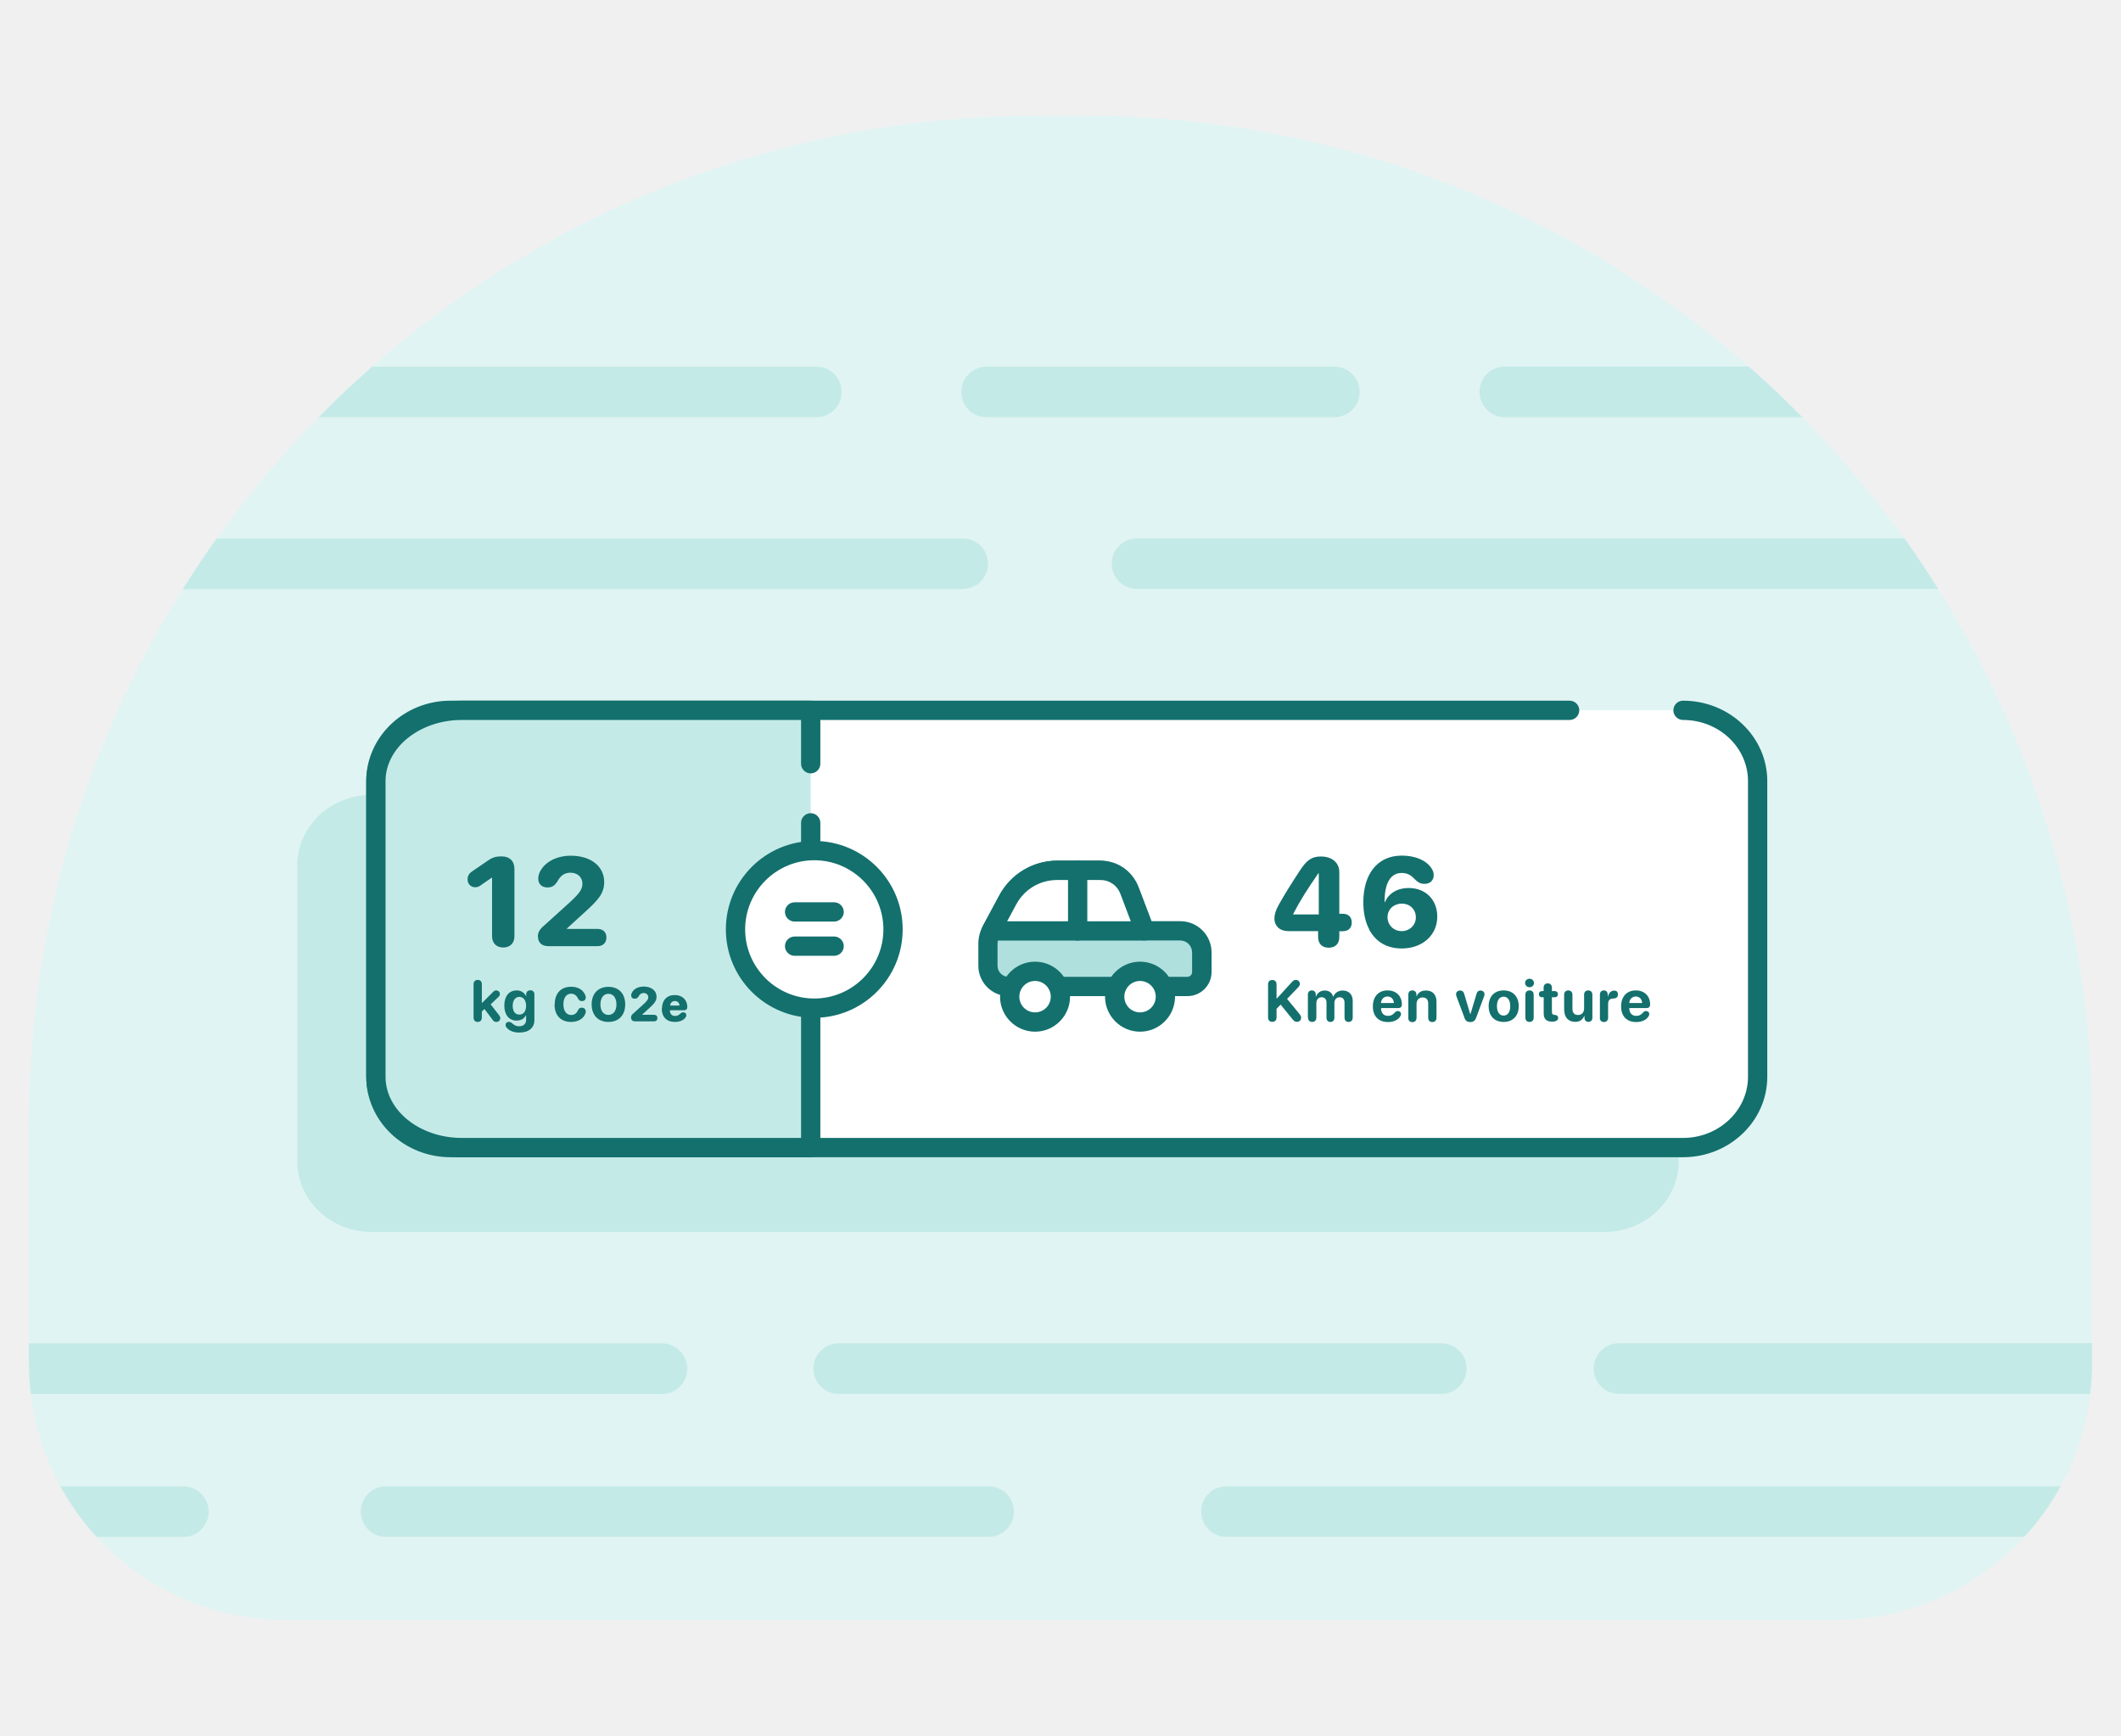
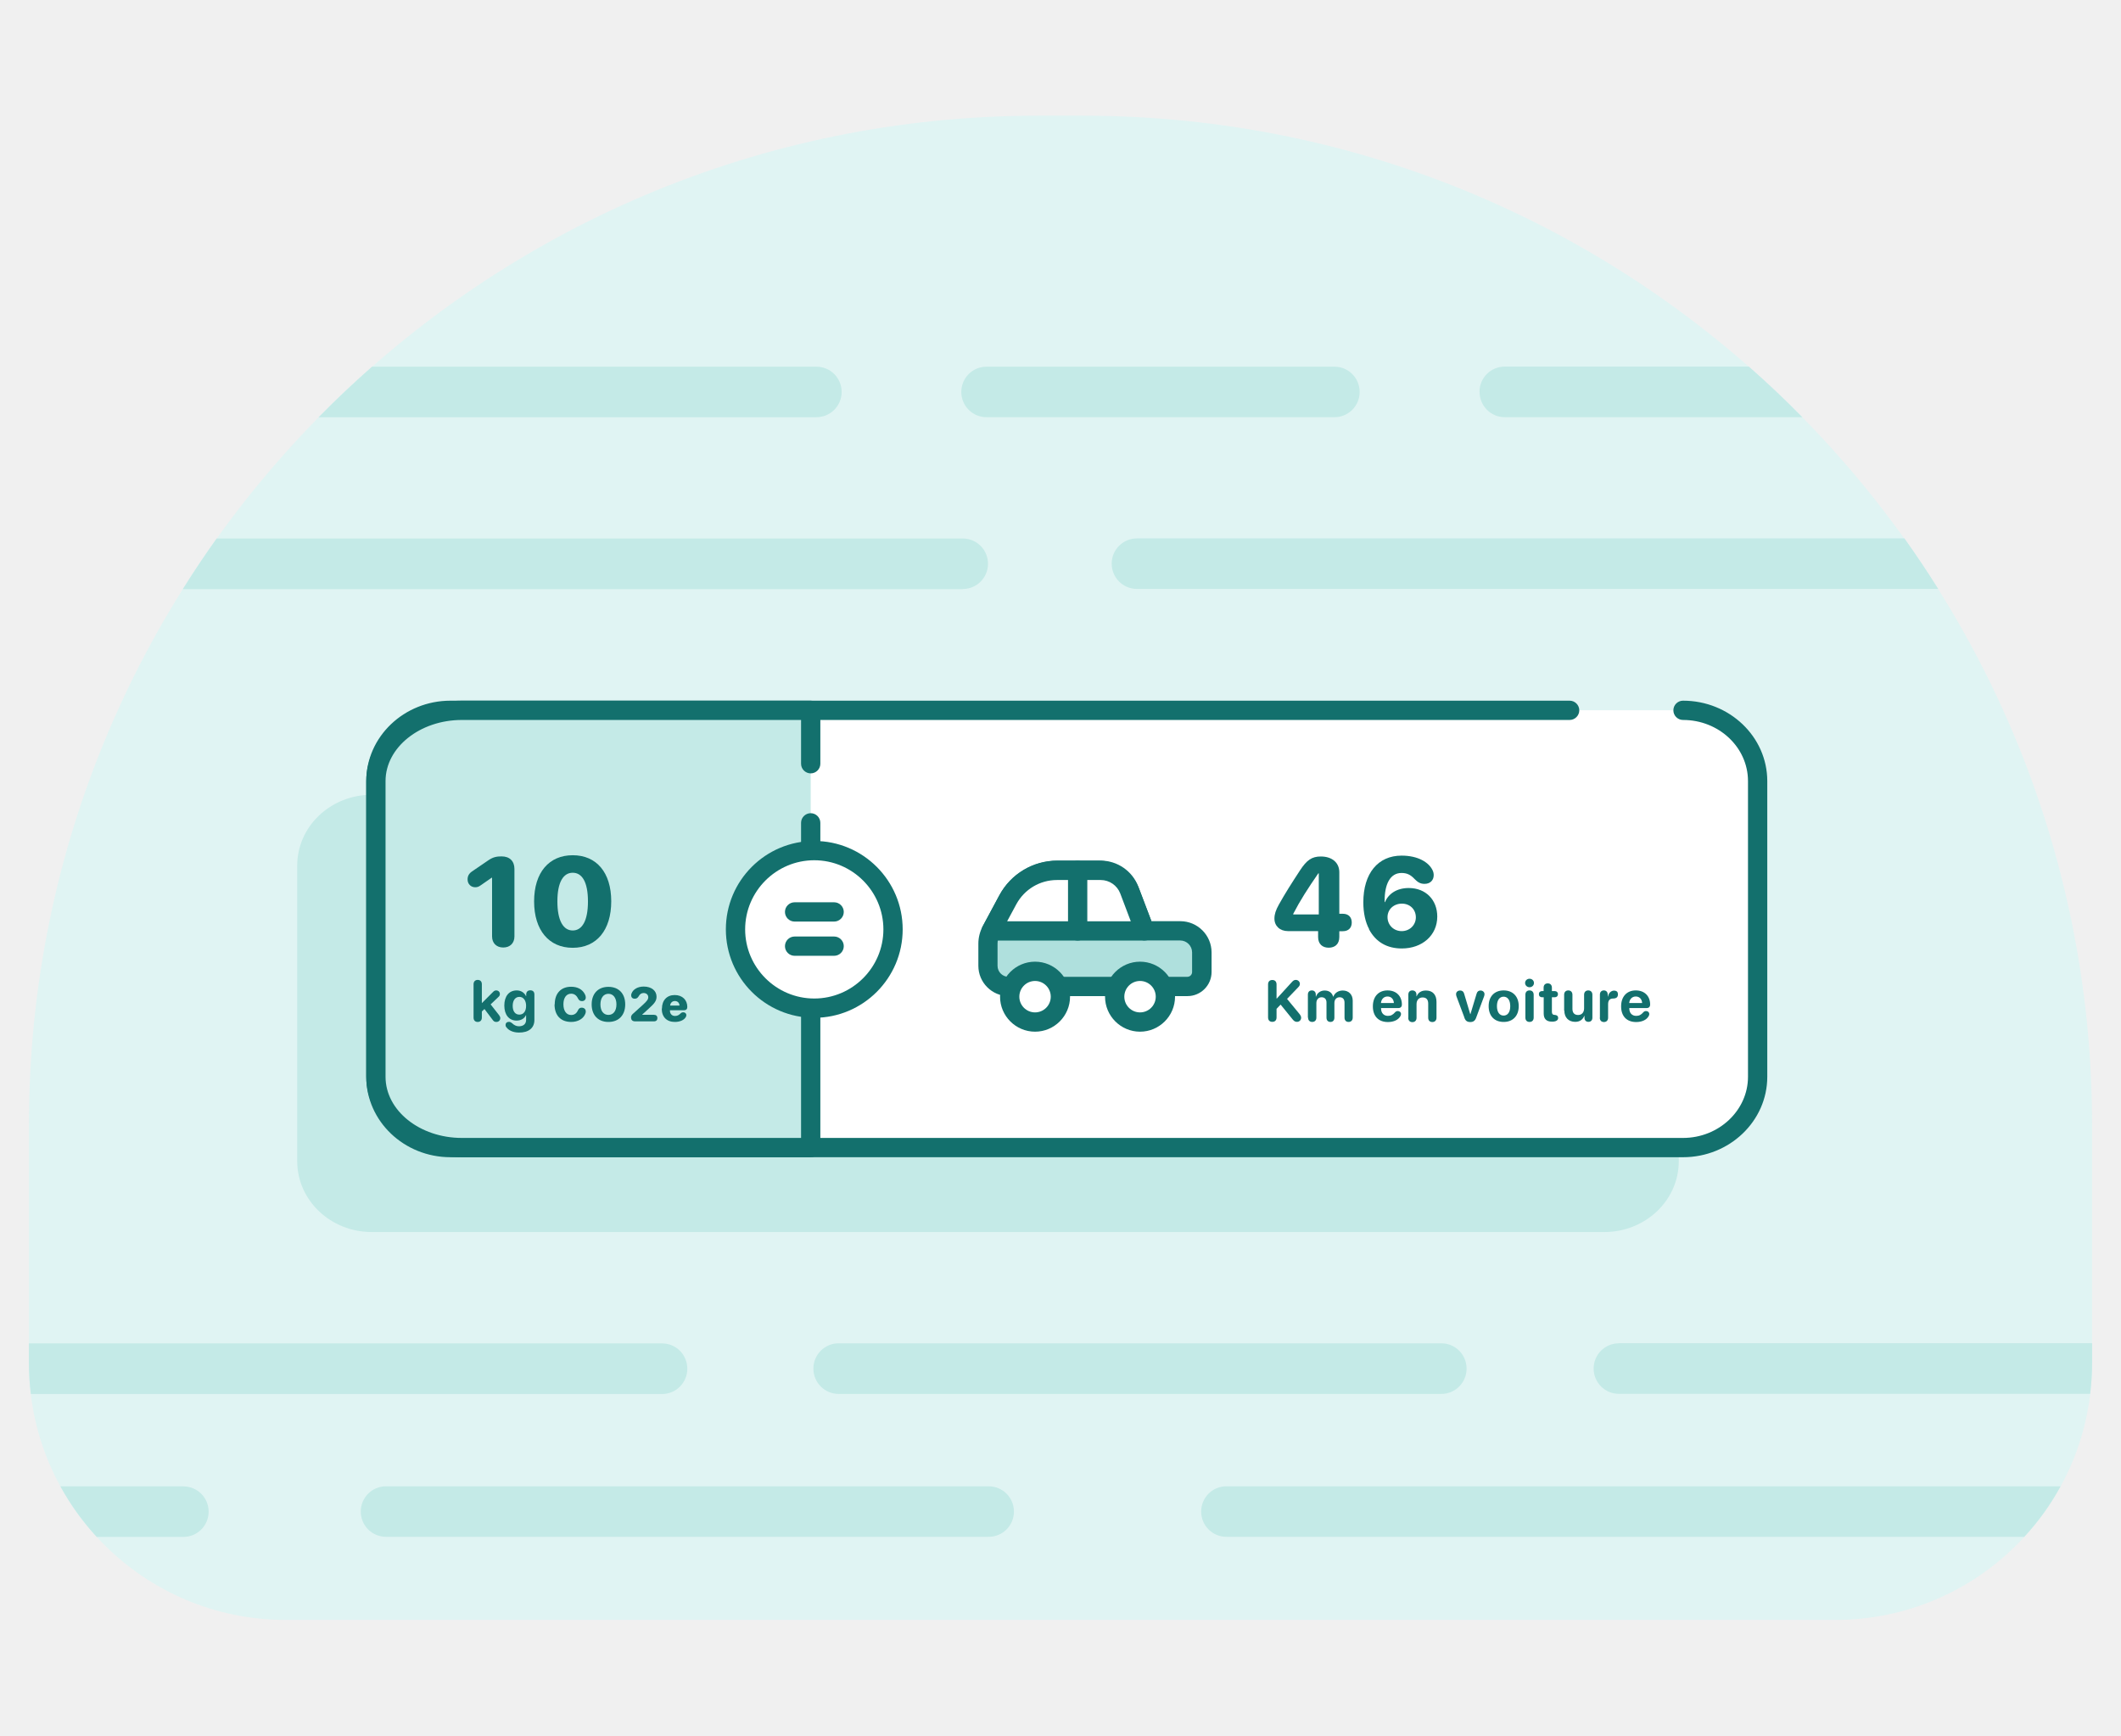
<svg xmlns="http://www.w3.org/2000/svg" width="220" height="180" viewBox="0 0 220 180" fill="none">
  <path d="M107.64 12H112.36C170.11 12 217 58.89 217 116.64V141.38C217 156.08 205.07 168.01 190.37 168.01H29.63C14.93 168.01 3 156.08 3 141.38V116.64C3 58.89 49.89 12 107.64 12Z" fill="#E0F4F3" />
  <path d="M166.4 82.43C170.67 82.43 174.13 85.72 174.13 89.77V120.44C174.13 124.5 170.67 127.78 166.4 127.78H38.56C34.29 127.78 30.83 124.49 30.83 120.44V89.77C30.83 85.71 34.29 82.43 38.56 82.43H154.65" fill="#C4EAE7" />
  <path d="M174.57 73.66C178.84 73.66 182.3 76.95 182.3 81V111.67C182.3 115.73 178.84 119.01 174.57 119.01H46.73C42.46 119.01 39 115.72 39 111.67V81C39 76.94 42.46 73.66 46.73 73.66H162.82" fill="white" />
  <path d="M174.57 120.02H46.73C41.91 120.02 37.99 116.28 37.99 111.68V81.01C37.99 76.41 41.91 72.67 46.73 72.67H162.81C163.36 72.67 163.81 73.12 163.81 73.67C163.81 74.22 163.36 74.67 162.81 74.67H46.73C43.02 74.67 39.99 77.52 39.99 81.01V111.68C39.99 115.18 43.01 118.02 46.73 118.02H174.57C178.28 118.02 181.31 115.17 181.31 111.68V81.01C181.31 77.51 178.29 74.67 174.57 74.67C174.02 74.67 173.57 74.22 173.57 73.67C173.57 73.12 174.02 72.67 174.57 72.67C179.39 72.67 183.31 76.41 183.31 81.01V111.68C183.31 116.28 179.39 120.02 174.57 120.02Z" fill="#13706D" />
  <path d="M84.09 79.21V73.67H47.91C42.99 73.67 39 76.96 39 81.01V111.68C39 115.74 42.99 119.02 47.91 119.02H84.09V85.34" fill="#C4EAE7" />
  <path d="M84.09 120.02H47.91C42.44 120.02 37.99 116.28 37.99 111.68V81.01C37.99 76.41 42.44 72.67 47.91 72.67H84.09C84.64 72.67 85.09 73.12 85.09 73.67V79.21C85.09 79.76 84.64 80.21 84.09 80.21C83.54 80.21 83.09 79.76 83.09 79.21V74.67H47.91C43.55 74.67 39.99 77.52 39.99 81.01V111.68C39.99 115.18 43.54 118.02 47.91 118.02H83.09V85.34C83.09 84.79 83.54 84.34 84.09 84.34C84.64 84.34 85.09 84.79 85.09 85.34V119.02C85.09 119.57 84.64 120.02 84.09 120.02Z" fill="#13706D" />
  <path d="M51.04 97.13V91.03H51L49.86 91.82C49.65 91.97 49.51 92.02 49.29 92.02C48.84 92.02 48.5 91.68 48.5 91.21C48.5 90.87 48.63 90.61 48.96 90.38L50.69 89.2C51.18 88.87 51.57 88.82 52.03 88.82C52.87 88.82 53.36 89.32 53.36 90.12V97.12C53.36 97.82 52.9 98.27 52.2 98.27C51.5 98.27 51.04 97.82 51.04 97.12V97.13Z" fill="#13706D" />
-   <path d="M55.79 97.14C55.79 96.7 55.97 96.39 56.43 96L59.05 93.63C60.12 92.65 60.41 92.23 60.41 91.64C60.41 90.98 59.9 90.51 59.17 90.51C58.57 90.51 58.15 90.8 57.82 91.41C57.53 91.86 57.26 92.04 56.79 92.04C56.19 92.04 55.83 91.69 55.83 91.12C55.83 90.94 55.86 90.78 55.92 90.61C56.32 89.56 57.54 88.75 59.21 88.75C61.3 88.75 62.67 89.86 62.67 91.48C62.67 92.65 62.07 93.33 60.62 94.64L58.8 96.3V96.34H61.97C62.56 96.34 62.9 96.69 62.9 97.23C62.9 97.77 62.56 98.13 61.97 98.13H56.89C56.14 98.13 55.8 97.71 55.8 97.13L55.79 97.14Z" fill="#13706D" />
+   <path d="M55.4 93.49C55.4 90.486 56.949 88.7 59.405 88.7C61.861 88.7 63.4 90.476 63.4 93.48C63.4 96.484 61.871 98.3 59.405 98.3C56.939 98.3 55.4 96.474 55.4 93.49ZM60.985 93.49C60.985 91.484 60.383 90.516 59.405 90.516C58.427 90.516 57.815 91.494 57.815 93.49C57.815 95.486 58.427 96.504 59.405 96.504C60.383 96.504 60.985 95.496 60.985 93.5V93.49Z" fill="#13706D" />
  <path d="M136.72 97.17V96.57H133.6C132.76 96.57 132.19 96.04 132.19 95.27C132.19 94.82 132.33 94.39 132.65 93.82C133.26 92.72 133.99 91.57 134.83 90.29C135.54 89.2 136.07 88.83 137 88.83C138.17 88.83 138.92 89.47 138.92 90.47V94.77H139.28C139.9 94.77 140.21 95.15 140.21 95.68C140.21 96.21 139.89 96.58 139.28 96.58H138.92V97.18C138.92 97.92 138.46 98.29 137.82 98.29C137.18 98.29 136.72 97.92 136.72 97.18V97.17ZM136.78 90.58H136.74C135.64 92.18 134.88 93.35 134.14 94.78V94.84H136.79V90.57L136.78 90.58Z" fill="#13706D" />
  <path d="M142.01 96.36C141.63 95.65 141.41 94.7 141.41 93.59C141.41 90.58 142.93 88.74 145.38 88.74C147.08 88.74 148.21 89.43 148.6 90.27C148.68 90.44 148.71 90.6 148.71 90.77C148.71 91.27 148.37 91.67 147.76 91.67C147.3 91.67 147.04 91.48 146.72 91.16C146.31 90.72 145.93 90.54 145.37 90.54C144.17 90.54 143.61 91.74 143.62 93.46V93.56H143.66C144.01 92.7 144.88 92.1 146.12 92.1C147.9 92.1 149.08 93.34 149.08 95.06C149.08 97 147.53 98.37 145.4 98.37C143.9 98.37 142.71 97.73 141.99 96.36H142.01ZM146.86 95.15C146.86 94.31 146.24 93.72 145.41 93.72C144.58 93.72 143.92 94.3 143.92 95.12C143.92 95.94 144.56 96.57 145.39 96.57C146.22 96.57 146.85 95.95 146.86 95.15Z" fill="#13706D" />
  <path d="M49.12 105.54V102.08C49.12 101.79 49.3 101.63 49.55 101.63C49.8 101.63 49.98 101.78 49.98 102.08V104.03H49.99L51.13 102.89C51.24 102.77 51.34 102.72 51.47 102.72C51.69 102.72 51.85 102.88 51.85 103.09C51.85 103.22 51.81 103.3 51.69 103.41L50.89 104.17L51.77 105.29C51.86 105.42 51.89 105.49 51.89 105.6C51.89 105.83 51.72 105.99 51.48 105.99C51.3 105.99 51.2 105.93 51.06 105.72L50.25 104.65L49.98 104.9V105.54C49.98 105.83 49.8 105.99 49.55 105.99C49.3 105.99 49.12 105.84 49.12 105.54Z" fill="#13706D" />
  <path d="M52.5 106.53C52.45 106.45 52.44 106.37 52.44 106.29C52.44 106.11 52.57 105.98 52.79 105.98C52.9 105.98 52.99 106.02 53.09 106.1C53.32 106.32 53.54 106.44 53.83 106.44C54.3 106.44 54.57 106.18 54.57 105.79V105.29H54.55C54.4 105.63 54.04 105.85 53.58 105.85C52.8 105.85 52.31 105.25 52.31 104.29C52.31 103.33 52.79 102.72 53.6 102.72C54.05 102.72 54.39 102.96 54.56 103.31H54.58V103.14C54.58 102.85 54.76 102.71 55.01 102.71C55.26 102.71 55.43 102.85 55.43 103.14V105.79C55.43 106.61 54.84 107.1 53.83 107.09C53.19 107.09 52.71 106.84 52.51 106.51L52.5 106.53ZM54.57 104.32C54.57 103.76 54.29 103.39 53.87 103.39C53.45 103.39 53.18 103.75 53.18 104.32C53.18 104.89 53.44 105.23 53.87 105.23C54.3 105.23 54.57 104.89 54.57 104.32Z" fill="#13706D" />
  <path d="M57.54 104.16C57.54 103.01 58.2 102.34 59.24 102.34C59.91 102.34 60.41 102.61 60.67 103.12C60.73 103.23 60.76 103.34 60.76 103.45C60.76 103.68 60.6 103.83 60.37 103.83C60.17 103.83 60.05 103.75 59.95 103.55C59.79 103.22 59.55 103.06 59.24 103.06C58.75 103.06 58.44 103.48 58.44 104.16C58.44 104.84 58.75 105.27 59.24 105.27C59.57 105.27 59.8 105.11 59.95 104.78C60.04 104.59 60.15 104.51 60.34 104.51C60.59 104.51 60.76 104.67 60.76 104.91C60.76 105 60.74 105.08 60.7 105.17C60.49 105.67 59.93 105.99 59.25 105.99C58.17 105.99 57.52 105.32 57.52 104.17L57.54 104.16Z" fill="#13706D" />
  <path d="M61.37 104.17C61.37 103.05 62.04 102.35 63.11 102.35C64.18 102.35 64.85 103.05 64.85 104.17C64.85 105.29 64.18 105.99 63.11 105.99C62.04 105.99 61.37 105.29 61.37 104.17ZM63.94 104.17C63.94 103.5 63.61 103.07 63.11 103.07C62.61 103.07 62.28 103.49 62.28 104.17C62.28 104.85 62.6 105.26 63.11 105.26C63.62 105.26 63.94 104.84 63.94 104.17Z" fill="#13706D" />
  <path d="M65.45 105.54C65.45 105.37 65.52 105.25 65.7 105.1L66.71 104.19C67.12 103.81 67.24 103.65 67.24 103.42C67.24 103.17 67.04 102.99 66.76 102.99C66.53 102.99 66.37 103.1 66.24 103.34C66.13 103.51 66.02 103.58 65.84 103.58C65.61 103.58 65.47 103.45 65.47 103.23C65.47 103.16 65.47 103.1 65.51 103.03C65.66 102.62 66.13 102.32 66.77 102.32C67.57 102.32 68.1 102.75 68.1 103.37C68.1 103.82 67.87 104.08 67.31 104.59L66.61 105.23V105.25H67.83C68.06 105.25 68.19 105.38 68.19 105.59C68.19 105.8 68.06 105.93 67.83 105.93H65.88C65.59 105.93 65.46 105.77 65.46 105.55L65.45 105.54Z" fill="#13706D" />
  <path d="M68.66 104.61C68.66 103.75 69.17 103.2 69.98 103.2C70.79 103.2 71.29 103.72 71.29 104.44C71.29 104.66 71.17 104.78 70.94 104.78H69.49V104.83C69.49 105.15 69.7 105.37 70.01 105.37C70.25 105.37 70.41 105.29 70.6 105.1C70.69 105.02 70.76 104.99 70.87 104.99C71.05 104.99 71.19 105.1 71.19 105.29C71.19 105.35 71.17 105.42 71.13 105.49C70.95 105.8 70.52 105.99 70 105.99C69.15 105.99 68.64 105.47 68.64 104.61H68.66ZM70.48 104.29C70.47 104 70.27 103.82 70 103.82C69.73 103.82 69.53 104.02 69.51 104.29H70.48Z" fill="#13706D" />
  <path d="M131.53 105.52V102.1C131.53 101.81 131.69 101.64 131.97 101.64C132.25 101.64 132.41 101.81 132.41 102.1V103.56H132.44L134.03 101.82C134.15 101.69 134.26 101.63 134.41 101.63C134.64 101.63 134.83 101.81 134.83 102.04C134.83 102.16 134.79 102.26 134.67 102.38L133.5 103.6L134.77 105.14C134.9 105.3 134.96 105.43 134.96 105.55C134.96 105.79 134.78 105.98 134.53 105.98C134.35 105.98 134.23 105.91 134.09 105.74L132.83 104.19L132.41 104.63V105.52C132.41 105.81 132.25 105.98 131.97 105.98C131.69 105.98 131.53 105.81 131.53 105.52Z" fill="#13706D" />
  <path d="M135.66 105.54V103.16C135.66 102.87 135.83 102.72 136.07 102.72C136.31 102.72 136.48 102.87 136.48 103.16V103.36H136.5C136.63 102.98 136.97 102.73 137.4 102.73C137.85 102.73 138.17 102.96 138.28 103.37H138.3C138.44 102.98 138.82 102.73 139.28 102.73C139.9 102.73 140.31 103.15 140.31 103.78V105.54C140.31 105.83 140.13 105.99 139.88 105.99C139.63 105.99 139.46 105.83 139.46 105.54V103.99C139.46 103.63 139.28 103.43 138.95 103.43C138.62 103.43 138.41 103.67 138.41 104.02V105.54C138.41 105.83 138.25 105.99 138 105.99C137.75 105.99 137.59 105.83 137.59 105.54V103.97C137.59 103.63 137.4 103.43 137.08 103.43C136.76 103.43 136.54 103.68 136.54 104.03V105.54C136.54 105.83 136.36 105.99 136.11 105.99C135.86 105.99 135.68 105.83 135.68 105.54H135.66Z" fill="#13706D" />
  <path d="M142.4 104.37C142.4 103.36 142.99 102.72 143.92 102.72C144.85 102.72 145.41 103.33 145.41 104.18C145.41 104.42 145.28 104.55 145.04 104.55H143.25V104.59C143.25 105.06 143.53 105.36 143.96 105.36C144.27 105.36 144.48 105.25 144.71 104.98C144.8 104.89 144.88 104.86 144.99 104.86C145.17 104.86 145.32 104.98 145.32 105.17C145.32 105.24 145.3 105.31 145.26 105.38C145.05 105.77 144.57 106 143.96 106C142.98 106 142.4 105.39 142.4 104.38V104.37ZM144.58 104.03C144.56 103.62 144.3 103.35 143.92 103.35C143.54 103.35 143.27 103.63 143.24 104.03H144.57H144.58Z" fill="#13706D" />
  <path d="M146.08 105.54V103.15C146.08 102.88 146.24 102.72 146.49 102.72C146.74 102.72 146.92 102.88 146.92 103.15V103.33H146.94C147.11 102.94 147.42 102.73 147.91 102.73C148.61 102.73 149 103.17 149 103.91V105.55C149 105.84 148.82 106 148.57 106C148.32 106 148.14 105.85 148.14 105.55V104.09C148.14 103.68 147.95 103.45 147.56 103.45C147.17 103.45 146.93 103.73 146.93 104.14V105.56C146.93 105.85 146.75 106.01 146.5 106.01C146.25 106.01 146.07 105.86 146.07 105.56L146.08 105.54Z" fill="#13706D" />
  <path d="M151.9 105.55L151.08 103.36C151.05 103.28 151.03 103.19 151.03 103.11C151.03 102.88 151.21 102.73 151.46 102.73C151.67 102.73 151.81 102.84 151.87 103.07L152.5 105.18H152.52L153.16 103.06C153.22 102.84 153.36 102.73 153.56 102.73C153.8 102.73 153.98 102.89 153.98 103.11C153.98 103.19 153.96 103.28 153.93 103.35L153.11 105.56C153 105.86 152.82 106 152.51 106C152.18 106 152.01 105.87 151.89 105.56L151.9 105.55Z" fill="#13706D" />
  <path d="M154.41 104.35C154.41 103.33 155.03 102.72 155.97 102.72C156.91 102.72 157.53 103.34 157.53 104.35C157.53 105.36 156.92 105.99 155.97 105.99C155.02 105.99 154.41 105.38 154.41 104.35ZM156.65 104.35C156.65 103.73 156.38 103.37 155.96 103.37C155.54 103.37 155.27 103.73 155.27 104.35C155.27 104.97 155.54 105.33 155.96 105.33C156.38 105.33 156.65 104.98 156.65 104.35Z" fill="#13706D" />
  <path d="M158.19 101.95C158.19 101.7 158.39 101.51 158.65 101.51C158.91 101.51 159.11 101.7 159.11 101.95C159.11 102.2 158.91 102.39 158.65 102.39C158.39 102.39 158.19 102.19 158.19 101.95ZM158.22 105.54V103.17C158.22 102.89 158.38 102.72 158.65 102.72C158.92 102.72 159.08 102.89 159.08 103.17V105.54C159.08 105.82 158.92 105.99 158.65 105.99C158.38 105.99 158.22 105.82 158.22 105.54Z" fill="#13706D" />
  <path d="M160.11 103.43H159.95C159.75 103.43 159.62 103.31 159.62 103.11C159.62 102.91 159.75 102.79 159.95 102.79H160.11V102.44C160.11 102.16 160.27 101.99 160.54 101.99C160.81 101.99 160.97 102.16 160.97 102.44V102.79H161.27C161.47 102.79 161.6 102.92 161.6 103.11C161.6 103.3 161.47 103.43 161.27 103.43H160.97V104.93C160.97 105.15 161.05 105.25 161.23 105.26H161.29C161.5 105.29 161.62 105.38 161.62 105.58C161.62 105.83 161.37 105.96 161.01 105.96H160.98C160.41 105.96 160.12 105.68 160.12 105.12V103.43H160.11Z" fill="#13706D" />
  <path d="M162.24 104.81V103.17C162.24 102.88 162.42 102.72 162.67 102.72C162.92 102.72 163.1 102.88 163.1 103.17V104.63C163.1 105.05 163.31 105.27 163.69 105.27C164.07 105.27 164.31 105 164.31 104.58V103.17C164.31 102.88 164.49 102.72 164.74 102.72C164.99 102.72 165.17 102.88 165.17 103.17V105.55C165.17 105.83 165 105.98 164.76 105.98C164.52 105.98 164.35 105.83 164.35 105.55V105.36H164.33C164.17 105.75 163.86 105.98 163.39 105.98C162.71 105.98 162.26 105.54 162.26 104.81H162.24Z" fill="#13706D" />
  <path d="M165.95 105.54V103.15C165.95 102.88 166.12 102.72 166.36 102.72C166.6 102.72 166.76 102.88 166.76 103.15V103.36H166.78C166.86 102.97 167.12 102.74 167.43 102.74C167.54 102.74 167.64 102.77 167.7 102.82C167.78 102.88 167.82 102.99 167.82 103.14C167.82 103.27 167.78 103.38 167.7 103.45C167.62 103.52 167.49 103.56 167.33 103.56C166.94 103.56 166.8 103.78 166.8 104.16V105.55C166.8 105.83 166.63 106 166.37 106C166.11 106 165.94 105.84 165.94 105.55L165.95 105.54Z" fill="#13706D" />
  <path d="M168.15 104.37C168.15 103.36 168.74 102.72 169.67 102.72C170.6 102.72 171.16 103.33 171.16 104.18C171.16 104.42 171.03 104.55 170.79 104.55H169V104.59C169 105.06 169.28 105.36 169.71 105.36C170.02 105.36 170.23 105.25 170.46 104.98C170.55 104.89 170.63 104.86 170.74 104.86C170.92 104.86 171.07 104.98 171.07 105.17C171.07 105.24 171.05 105.31 171.01 105.38C170.8 105.77 170.32 106 169.71 106C168.73 106 168.15 105.39 168.15 104.38V104.37ZM170.33 104.03C170.31 103.62 170.05 103.35 169.67 103.35C169.29 103.35 169.02 103.63 168.99 104.03H170.32H170.33Z" fill="#13706D" />
  <path d="M102.48 97.87V100.18C102.48 101.36 103.44 102.32 104.62 102.32H123.16C123.99 102.32 124.66 101.65 124.66 100.82V98.79C124.66 97.56 123.66 96.55 122.42 96.55H118.73L117.21 92.55C116.69 91.18 115.37 90.27 113.91 90.27H109.72C107.54 90.27 105.53 91.47 104.5 93.39L102.8 96.55C102.58 96.95 102.47 97.4 102.47 97.86L102.48 97.87Z" fill="#AFE0DD" />
  <path d="M123.16 103.31H104.62C102.89 103.31 101.48 101.9 101.48 100.17V97.86C101.48 97.24 101.64 96.62 101.93 96.07L103.63 92.91C104.84 90.66 107.18 89.26 109.73 89.26H113.92C115.79 89.26 117.5 90.44 118.16 92.19L119.43 95.54H122.43C124.21 95.54 125.67 96.99 125.67 98.78V100.81C125.67 102.19 124.55 103.31 123.17 103.31H123.16ZM109.72 91.27C107.9 91.27 106.24 92.26 105.38 93.86L103.68 97.02C103.54 97.28 103.47 97.57 103.47 97.86V100.17C103.47 100.8 103.98 101.31 104.61 101.31H123.15C123.43 101.31 123.65 101.09 123.65 100.81V98.78C123.65 98.1 123.1 97.54 122.41 97.54H118.72C118.3 97.54 117.93 97.28 117.79 96.89L116.27 92.89C115.9 91.91 114.94 91.25 113.9 91.25H109.71L109.72 91.27Z" fill="#13706D" />
  <path d="M107.36 106C108.812 106 109.99 104.823 109.99 103.37C109.99 101.918 108.812 100.74 107.36 100.74C105.907 100.74 104.73 101.918 104.73 103.37C104.73 104.823 105.907 106 107.36 106Z" fill="white" />
  <path d="M107.36 107C105.36 107 103.73 105.37 103.73 103.37C103.73 101.37 105.36 99.74 107.36 99.74C109.36 99.74 110.99 101.37 110.99 103.37C110.99 105.37 109.36 107 107.36 107ZM107.36 101.74C106.46 101.74 105.73 102.47 105.73 103.37C105.73 104.27 106.46 105 107.36 105C108.26 105 108.99 104.27 108.99 103.37C108.99 102.47 108.26 101.74 107.36 101.74Z" fill="#13706D" />
  <path d="M118.25 106C119.703 106 120.88 104.823 120.88 103.37C120.88 101.918 119.703 100.74 118.25 100.74C116.798 100.74 115.62 101.918 115.62 103.37C115.62 104.823 116.798 106 118.25 106Z" fill="white" />
  <path d="M118.25 107C116.25 107 114.62 105.37 114.62 103.37C114.62 101.37 116.25 99.74 118.25 99.74C120.25 99.74 121.88 101.37 121.88 103.37C121.88 105.37 120.25 107 118.25 107ZM118.25 101.74C117.35 101.74 116.62 102.47 116.62 103.37C116.62 104.27 117.35 105 118.25 105C119.15 105 119.88 104.27 119.88 103.37C119.88 102.47 119.15 101.74 118.25 101.74Z" fill="#13706D" />
  <path d="M118.74 96.55H102.81L104.55 93.31C105.56 91.44 107.51 90.27 109.64 90.27H114.18C115.5 90.27 116.67 91.08 117.14 92.31L118.75 96.55H118.74Z" fill="white" />
  <path d="M118.74 97.55H102.81C102.46 97.55 102.13 97.37 101.95 97.06C101.77 96.76 101.76 96.38 101.93 96.07L103.67 92.83C104.85 90.63 107.14 89.26 109.64 89.26H114.18C115.9 89.26 117.46 90.34 118.07 91.95L119.68 96.19C119.8 96.5 119.76 96.84 119.57 97.11C119.38 97.38 119.08 97.54 118.75 97.54L118.74 97.55ZM104.48 95.55H117.29L116.2 92.67C115.88 91.83 115.07 91.27 114.17 91.27H109.63C107.87 91.27 106.26 92.23 105.42 93.78L104.47 95.54L104.48 95.55Z" fill="#13706D" />
  <path d="M111.78 97.55C111.23 97.55 110.78 97.1 110.78 96.55V90.27C110.78 89.72 111.23 89.27 111.78 89.27C112.33 89.27 112.78 89.72 112.78 90.27V96.55C112.78 97.1 112.33 97.55 111.78 97.55Z" fill="#13706D" />
  <path d="M84.46 104.56C88.972 104.56 92.63 100.902 92.63 96.39C92.63 91.878 88.972 88.22 84.46 88.22C79.948 88.22 76.29 91.878 76.29 96.39C76.29 100.902 79.948 104.56 84.46 104.56Z" fill="white" />
  <path d="M84.46 105.56C79.4 105.56 75.29 101.45 75.29 96.39C75.29 91.33 79.4 87.22 84.46 87.22C89.52 87.22 93.63 91.33 93.63 96.39C93.63 101.45 89.52 105.56 84.46 105.56ZM84.46 89.22C80.51 89.22 77.29 92.44 77.29 96.39C77.29 100.34 80.51 103.56 84.46 103.56C88.41 103.56 91.63 100.34 91.63 96.39C91.63 92.44 88.41 89.22 84.46 89.22Z" fill="#13706D" />
  <path d="M86.52 95.58H82.42C81.87 95.58 81.42 95.13 81.42 94.58C81.42 94.03 81.87 93.58 82.42 93.58H86.52C87.07 93.58 87.52 94.03 87.52 94.58C87.52 95.13 87.07 95.58 86.52 95.58Z" fill="#13706D" />
  <path d="M86.52 99.13H82.42C81.87 99.13 81.42 98.68 81.42 98.13C81.42 97.58 81.87 97.13 82.42 97.13H86.52C87.07 97.13 87.52 97.58 87.52 98.13C87.52 98.68 87.07 99.13 86.52 99.13Z" fill="#13706D" />
  <path d="M84.68 43.27C86.13 43.27 87.3 42.1 87.3 40.65C87.3 39.2 86.13 38.03 84.68 38.03H38.59C36.68 39.71 34.83 41.46 33.04 43.28H84.68V43.27Z" fill="#C4EAE7" />
  <path d="M153.47 40.65C153.47 42.1 154.64 43.27 156.09 43.27H186.95C185.16 41.45 183.31 39.7 181.4 38.02H156.08C154.63 38.02 153.46 39.19 153.46 40.64L153.47 40.65Z" fill="#C4EAE7" />
  <path d="M197.53 55.84H117.93C116.48 55.84 115.31 57.01 115.31 58.46C115.31 59.91 116.48 61.08 117.93 61.08H201.04C199.92 59.29 198.75 57.54 197.53 55.83V55.84Z" fill="#C4EAE7" />
  <path d="M99.71 40.65C99.71 42.1 100.88 43.27 102.33 43.27H138.41C139.86 43.27 141.03 42.1 141.03 40.65C141.03 39.2 139.86 38.03 138.41 38.03H102.33C100.88 38.03 99.71 39.2 99.71 40.65Z" fill="#C4EAE7" />
  <path d="M99.86 61.09C101.31 61.09 102.48 59.92 102.48 58.47C102.48 57.02 101.31 55.85 99.86 55.85H22.47C21.25 57.56 20.08 59.31 18.96 61.1H99.86V61.09Z" fill="#C4EAE7" />
  <path d="M19.02 154.15H6.26C7.3 156.05 8.57 157.81 10.03 159.4H19.02C20.47 159.4 21.64 158.23 21.64 156.78C21.64 155.33 20.47 154.16 19.02 154.16V154.15Z" fill="#C4EAE7" />
  <path d="M71.29 141.95C71.29 140.5 70.12 139.33 68.67 139.33H3V141.38C3 142.46 3.07 143.53 3.2 144.58H68.67C70.12 144.58 71.29 143.41 71.29 141.96V141.95Z" fill="#C4EAE7" />
  <path d="M149.5 139.32H86.99C85.543 139.32 84.37 140.493 84.37 141.94V141.95C84.37 143.397 85.543 144.57 86.99 144.57H149.5C150.947 144.57 152.12 143.397 152.12 141.95V141.94C152.12 140.493 150.947 139.32 149.5 139.32Z" fill="#C4EAE7" />
  <path d="M213.74 154.15H127.21C125.76 154.15 124.59 155.32 124.59 156.77C124.59 158.22 125.76 159.39 127.21 159.39H209.97C211.43 157.81 212.7 156.05 213.74 154.14V154.15Z" fill="#C4EAE7" />
  <path d="M167.92 139.32C166.47 139.32 165.3 140.49 165.3 141.94C165.3 143.39 166.47 144.56 167.92 144.56H216.8C216.93 143.51 217 142.44 217 141.36V139.31H167.92V139.32Z" fill="#C4EAE7" />
  <path d="M40.04 159.39H102.55C104 159.39 105.17 158.22 105.17 156.77C105.17 155.32 104 154.15 102.55 154.15H40.04C38.59 154.15 37.42 155.32 37.42 156.77C37.42 158.22 38.59 159.39 40.04 159.39Z" fill="#C4EAE7" />
</svg>
